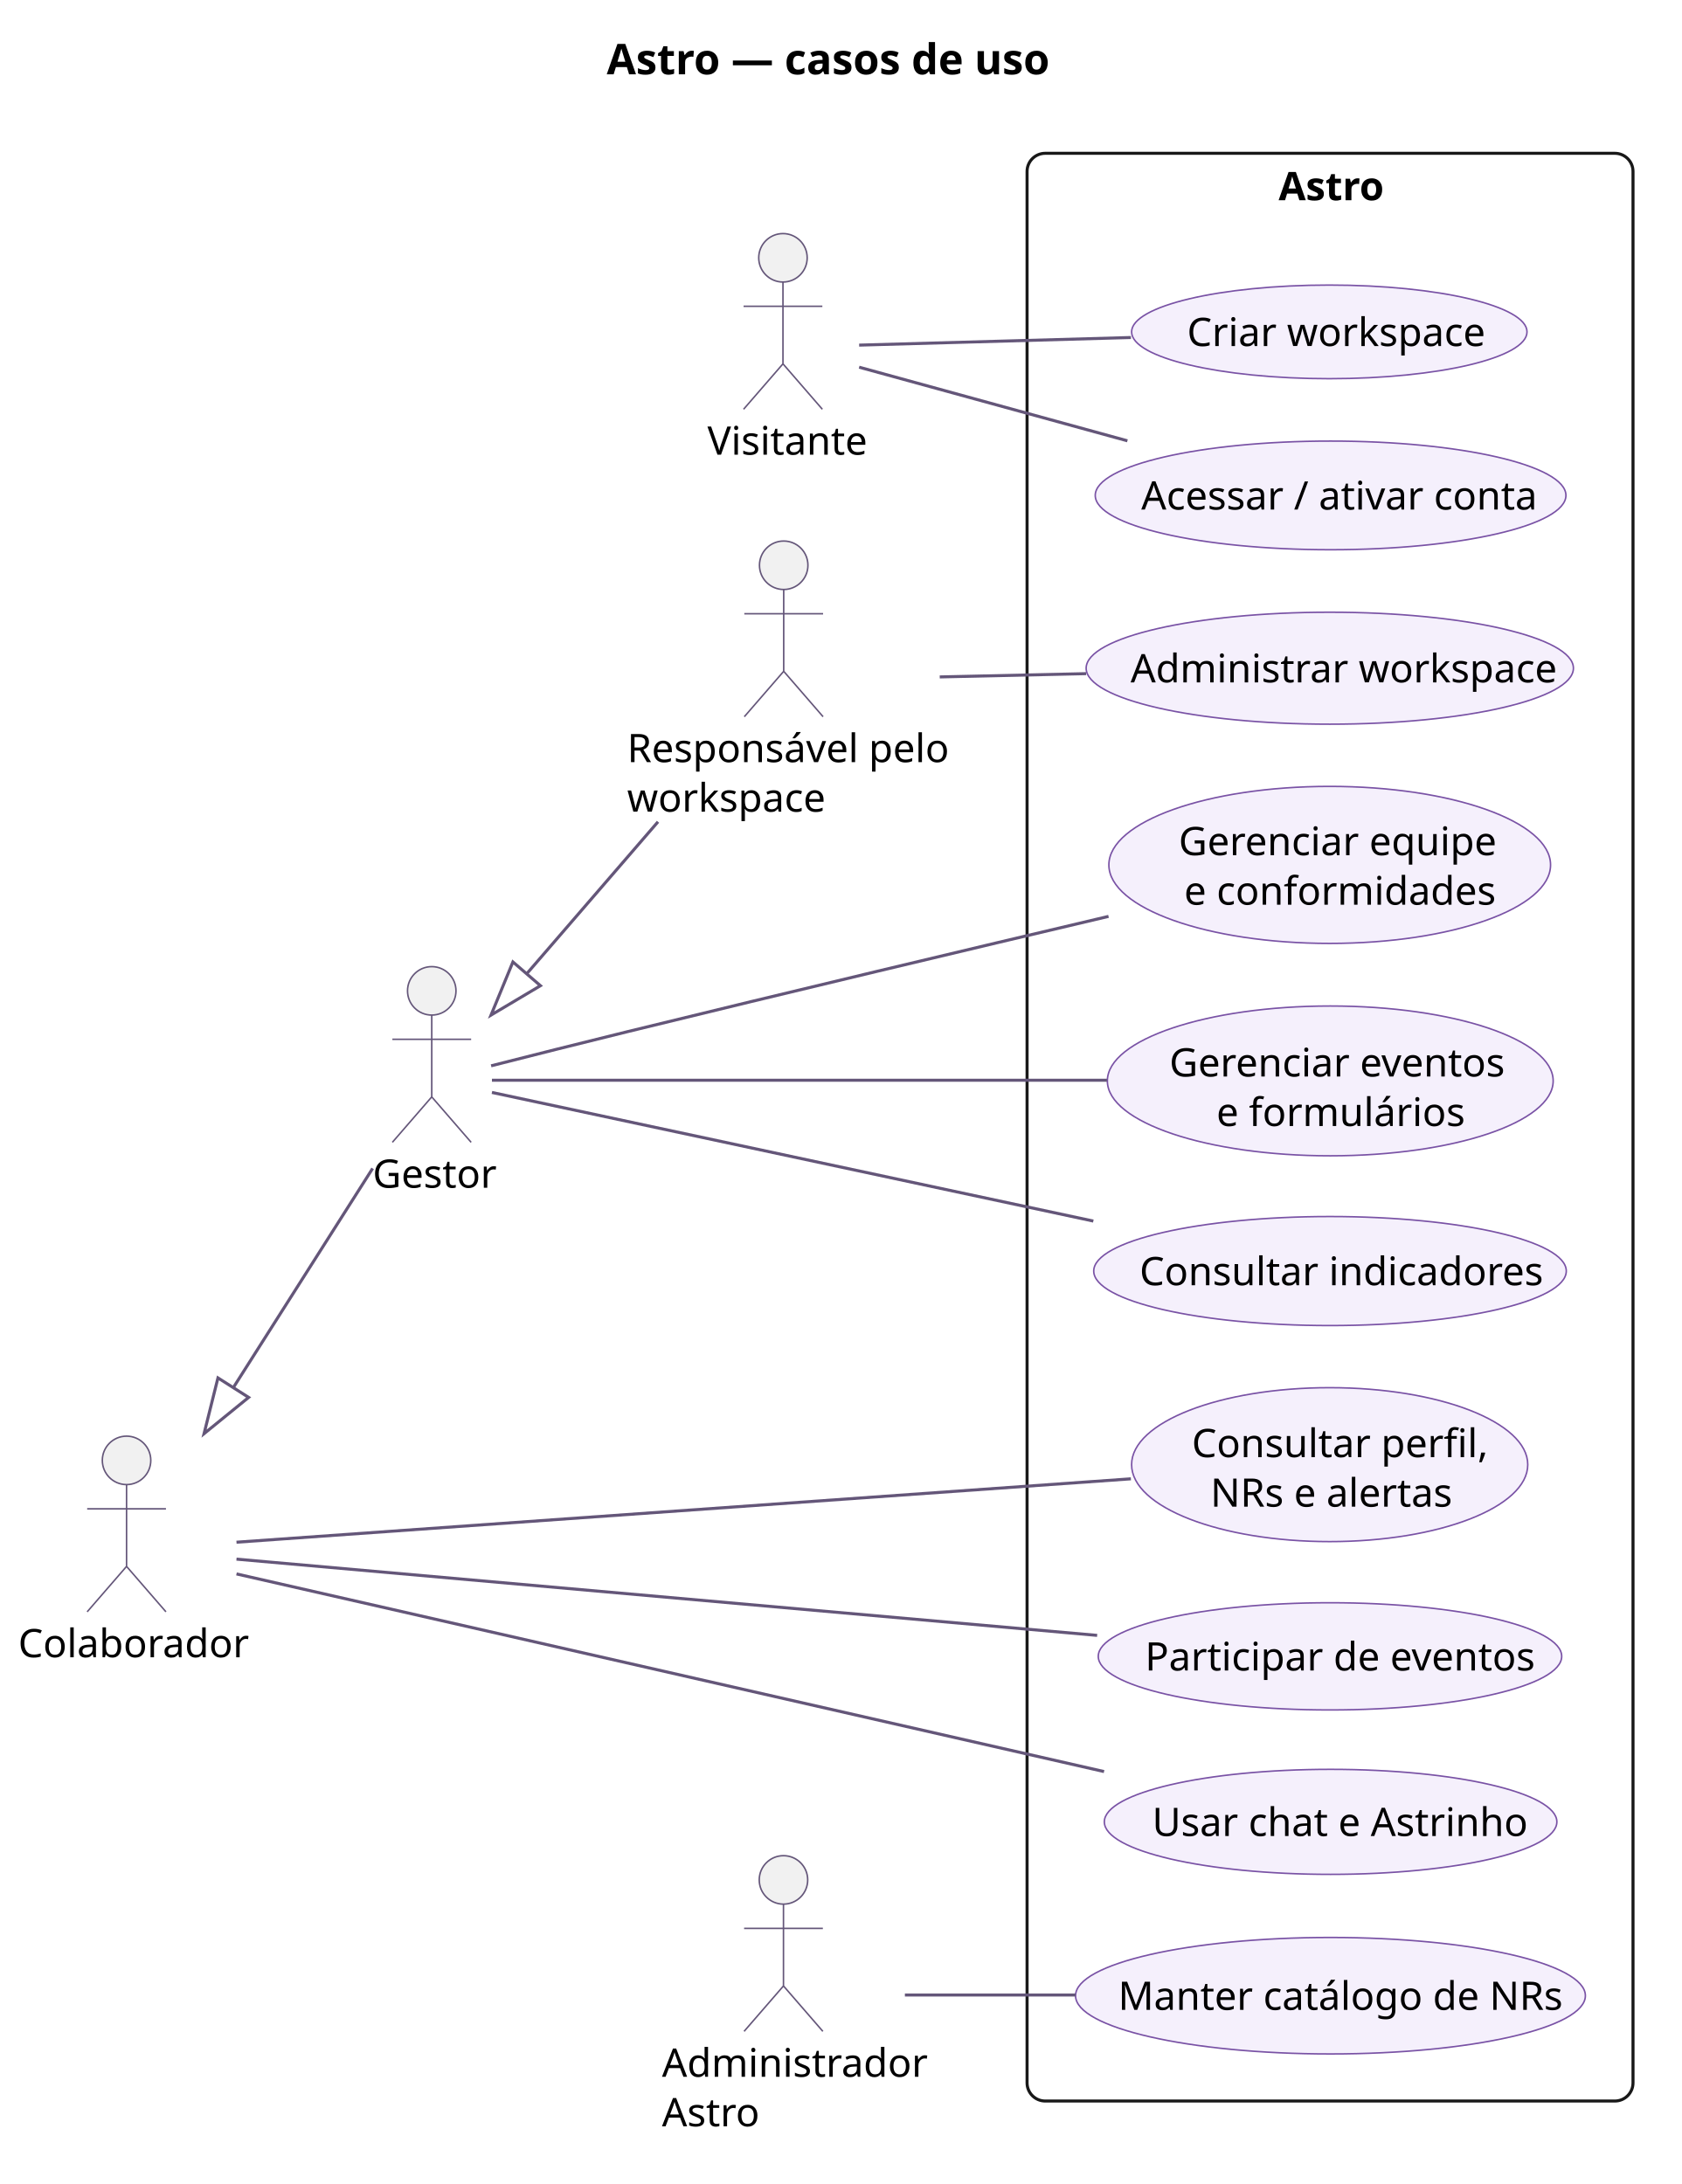
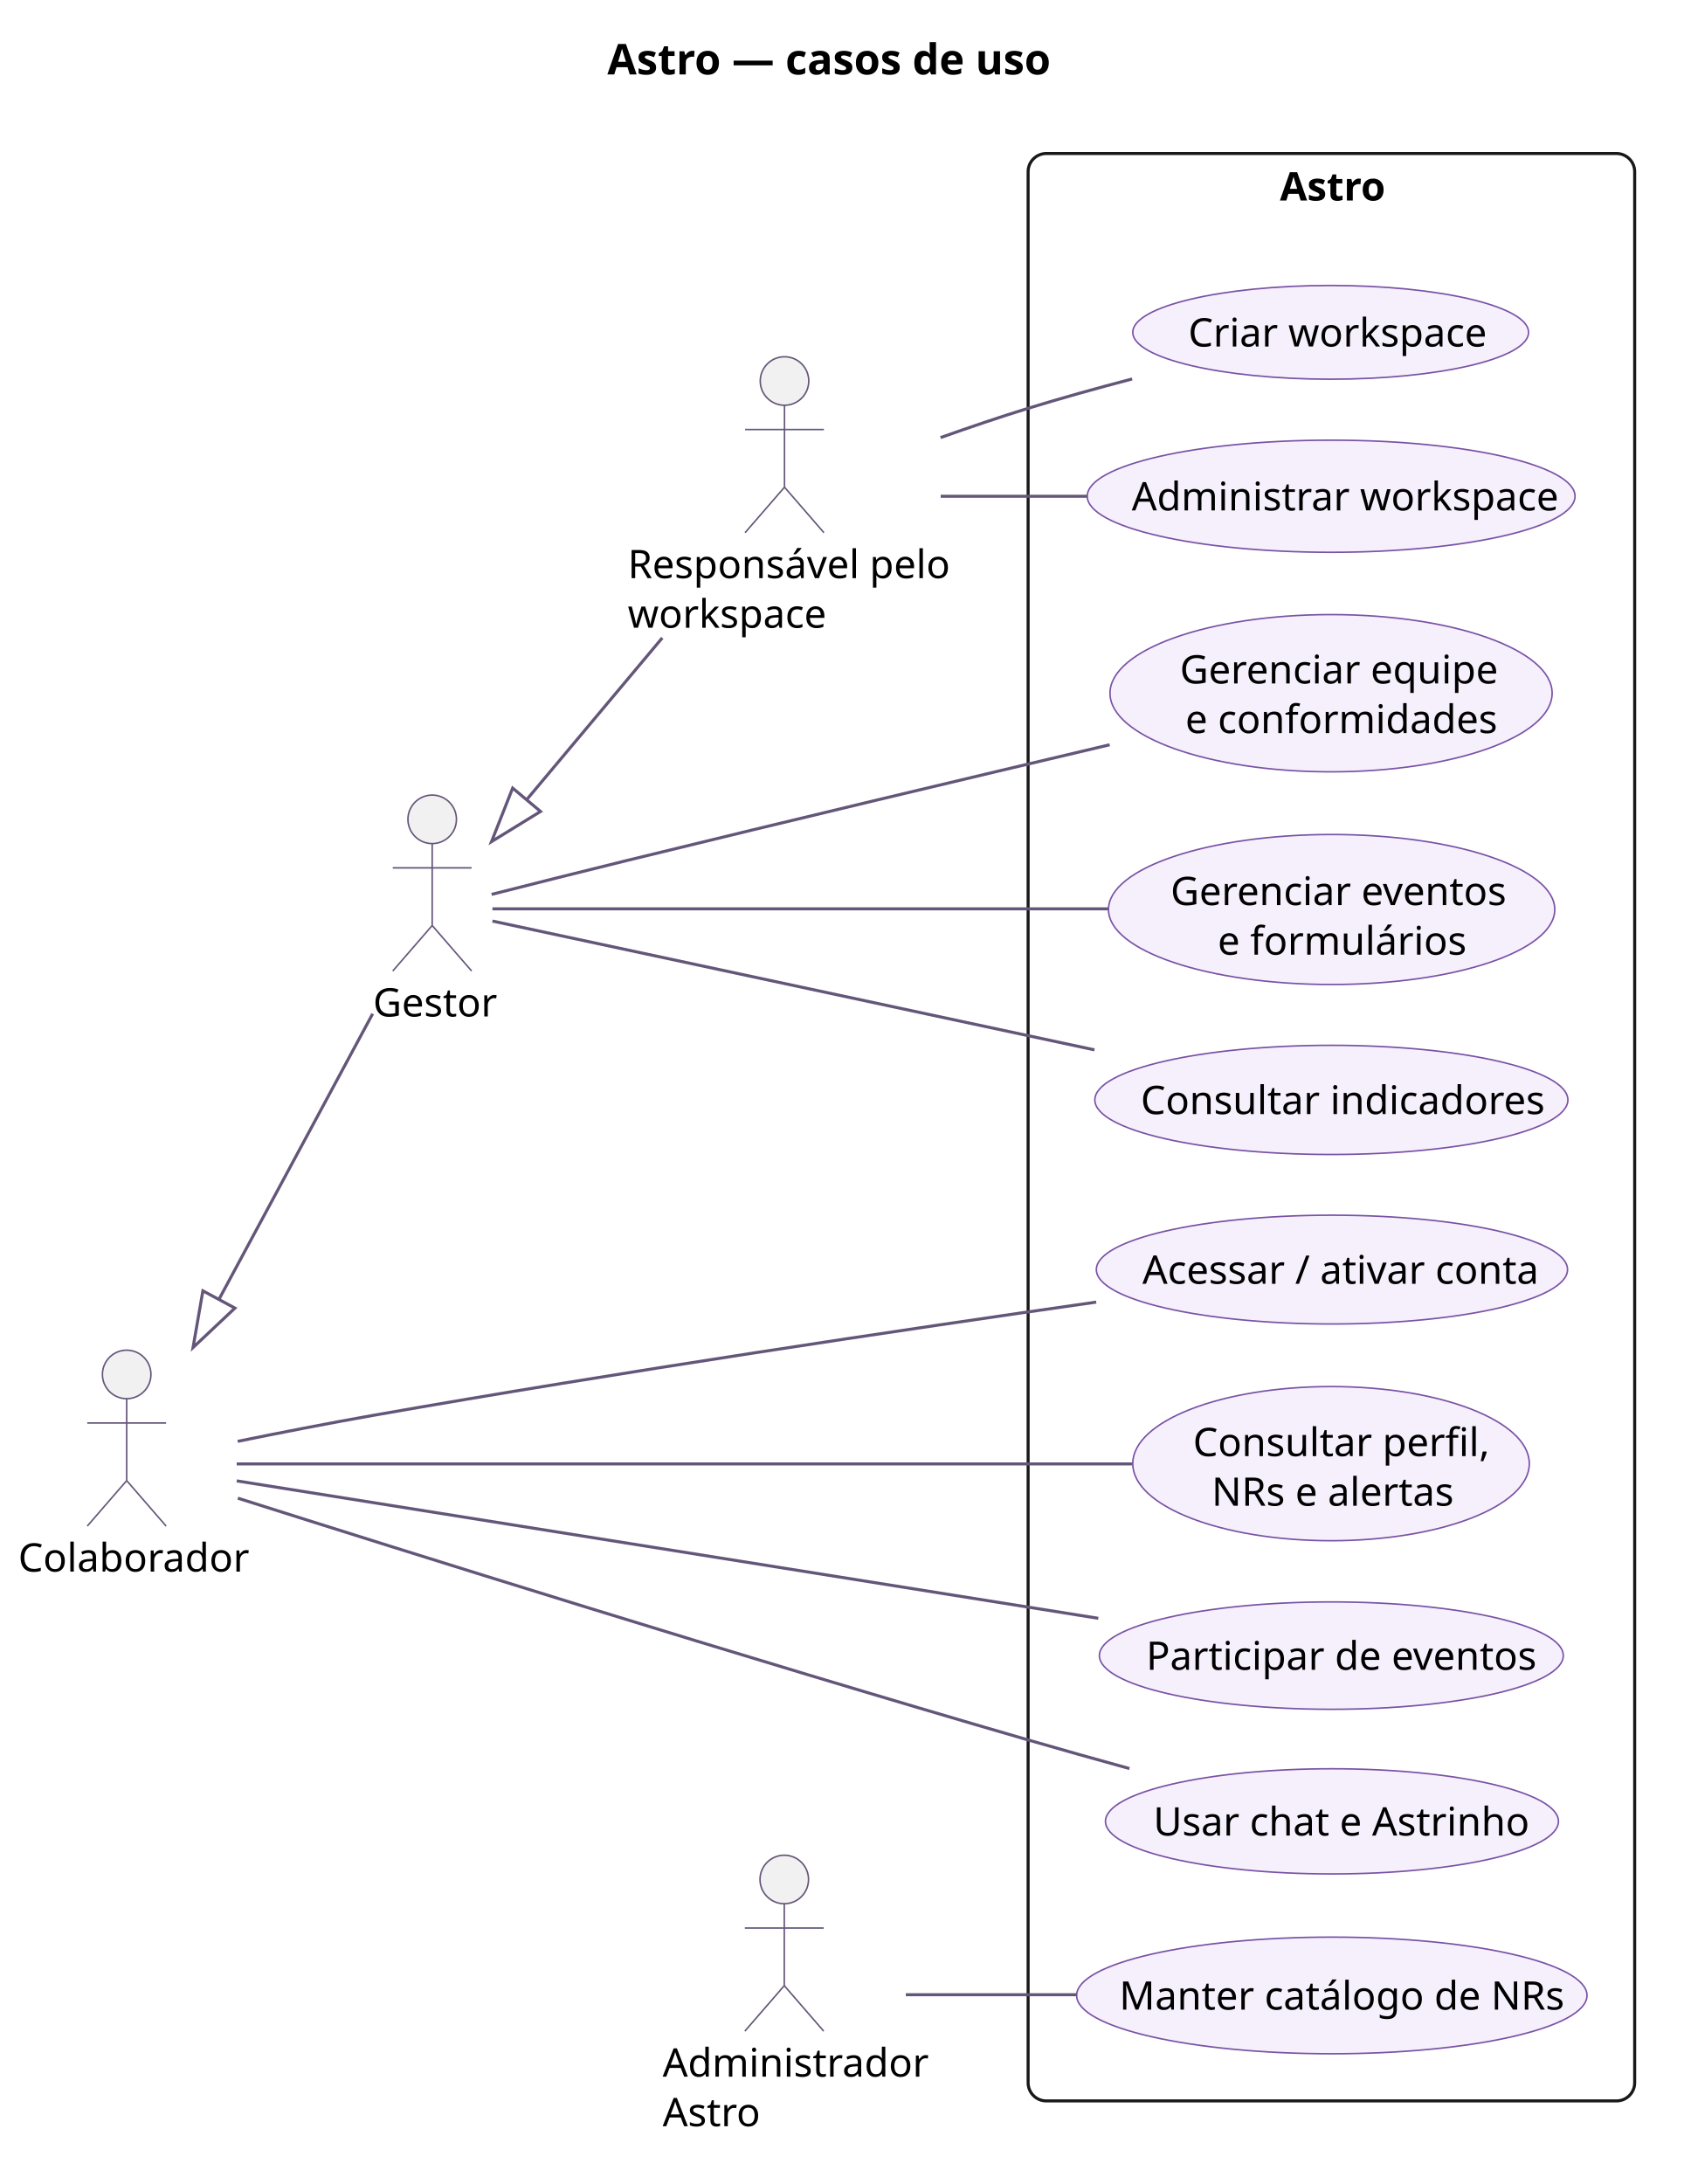
- <svg xmlns="http://www.w3.org/2000/svg" version="1.1" data-diagram-type="DESCRIPTION" style="width:555px;height:721px;background:#FFFFFF;" width="555px" height="721px" viewBox="0 0 555 721" zoomAndPan="magnify" preserveAspectRatio="none" contentStyleType="text/css">
+ <svg xmlns="http://www.w3.org/2000/svg" version="1.1" data-diagram-type="DESCRIPTION" style="width:555px;height:720px;background:#FFFFFF;" width="555px" height="720px" viewBox="0 0 555 720" zoomAndPan="magnify" preserveAspectRatio="none" contentStyleType="text/css">
  <defs />
  <g font-family="sans-serif" lengthAdjust="spacing">
    <g class="title" data-source-line="2">
      <text x="200.261" y="24.533" fill="#000" font-size="14" textLength="147.479" font-weight="700">Astro — casos de uso</text>
    </g>
-     <g class="cluster" data-qualified-name="Astro" id="ent0008" data-source-line="18">
-       <rect x="339" y="50.609" width="200" height="643" fill="none" style="stroke:#181818;stroke-width:1;" rx="6" ry="6" />
+     <g class="cluster" data-qualified-name="Astro" id="ent0007" data-source-line="17">
+       <rect x="339" y="50.609" width="200" height="642" fill="none" style="stroke:#181818;stroke-width:1;" rx="6" ry="6" />
      <text x="422.026" y="66.104" fill="#000" font-size="13" textLength="33.947" font-weight="700">Astro</text>
    </g>
-     <g class="entity" data-qualified-name="visitante" id="ent0001" data-source-line="10">
-       <ellipse cx="258.43" cy="85.109" rx="8" ry="8" fill="#F1F1F1" style="stroke:#645679;stroke-width:0.5;" />
-       <path d="M258.43,93.109 L258.43,120.109 M245.43,101.109 L271.43,101.109 M258.43,120.109 L245.43,135.109 M258.43,120.109 L271.43,135.109" style="stroke:#645679;stroke-width:0.5;" fill="none" />
-       <text x="233.5" y="150.104" fill="#000" font-size="13" textLength="49.861">Visitante</text>
+     <g class="entity" data-qualified-name="colaborador" id="ent0001" data-source-line="10">
+       <ellipse cx="41.772" cy="453.109" rx="8" ry="8" fill="#F1F1F1" style="stroke:#645679;stroke-width:0.5;" />
+       <path d="M41.772,461.109 L41.772,488.109 M28.772,469.109 L54.772,469.109 M41.772,488.109 L28.772,503.109 M41.772,488.109 L54.772,503.109" style="stroke:#645679;stroke-width:0.5;" fill="none" />
+       <text x="6" y="518.104" fill="#000" font-size="13" textLength="71.544">Colaborador</text>
    </g>
-     <g class="entity" data-qualified-name="colaborador" id="ent0002" data-source-line="11">
-       <ellipse cx="41.772" cy="482.109" rx="8" ry="8" fill="#F1F1F1" style="stroke:#645679;stroke-width:0.5;" />
-       <path d="M41.772,490.109 L41.772,517.109 M28.772,498.109 L54.772,498.109 M41.772,517.109 L28.772,532.109 M41.772,517.109 L54.772,532.109" style="stroke:#645679;stroke-width:0.5;" fill="none" />
-       <text x="6" y="547.104" fill="#000" font-size="13" textLength="71.544">Colaborador</text>
+     <g class="entity" data-qualified-name="gestor" id="ent0002" data-source-line="11">
+       <ellipse cx="142.506" cy="270.109" rx="8" ry="8" fill="#F1F1F1" style="stroke:#645679;stroke-width:0.5;" />
+       <path d="M142.506,278.109 L142.506,305.109 M129.506,286.109 L155.506,286.109 M142.506,305.109 L129.506,320.109 M142.506,305.109 L155.506,320.109" style="stroke:#645679;stroke-width:0.5;" fill="none" />
+       <text x="123" y="335.104" fill="#000" font-size="13" textLength="39.013">Gestor</text>
    </g>
-     <g class="entity" data-qualified-name="gestor" id="ent0003" data-source-line="12">
-       <ellipse cx="142.506" cy="327.109" rx="8" ry="8" fill="#F1F1F1" style="stroke:#645679;stroke-width:0.5;" />
-       <path d="M142.506,335.109 L142.506,362.109 M129.506,343.109 L155.506,343.109 M142.506,362.109 L129.506,377.109 M142.506,362.109 L155.506,377.109" style="stroke:#645679;stroke-width:0.5;" fill="none" />
-       <text x="123" y="392.104" fill="#000" font-size="13" textLength="39.013">Gestor</text>
+     <g class="entity" data-qualified-name="responsavel" id="ent0003" data-source-line="12">
+       <ellipse cx="258.673" cy="125.609" rx="8" ry="8" fill="#F1F1F1" style="stroke:#645679;stroke-width:0.5;" />
+       <path d="M258.673,133.609 L258.673,160.609 M245.673,141.609 L271.673,141.609 M258.673,160.609 L245.673,175.609 M258.673,160.609 L271.673,175.609" style="stroke:#645679;stroke-width:0.5;" fill="none" />
+       <text x="207" y="190.604" fill="#000" font-size="13" textLength="103.346">Responsável pelo</text>
+       <text x="207" y="206.956" fill="#000" font-size="13" textLength="62.137">workspace</text>
    </g>
-     <g class="entity" data-qualified-name="responsavel" id="ent0004" data-source-line="13">
-       <ellipse cx="258.673" cy="186.609" rx="8" ry="8" fill="#F1F1F1" style="stroke:#645679;stroke-width:0.5;" />
-       <path d="M258.673,194.609 L258.673,221.609 M245.673,202.609 L271.673,202.609 M258.673,221.609 L245.673,236.609 M258.673,221.609 L271.673,236.609" style="stroke:#645679;stroke-width:0.5;" fill="none" />
-       <text x="207" y="251.604" fill="#000" font-size="13" textLength="103.346">Responsável pelo</text>
-       <text x="207" y="267.956" fill="#000" font-size="13" textLength="62.137">workspace</text>
+     <g class="entity" data-qualified-name="admin" id="ent0004" data-source-line="13">
+       <ellipse cx="258.598" cy="619.609" rx="8" ry="8" fill="#F1F1F1" style="stroke:#645679;stroke-width:0.5;" />
+       <path d="M258.598,627.609 L258.598,654.609 M245.598,635.609 L271.598,635.609 M258.598,654.609 L245.598,669.609 M258.598,654.609 L271.598,669.609" style="stroke:#645679;stroke-width:0.5;" fill="none" />
+       <text x="218.5" y="684.604" fill="#000" font-size="13" textLength="80.196">Administrador</text>
+       <text x="218.5" y="700.956" fill="#000" font-size="13" textLength="30.342">Astro</text>
    </g>
-     <g class="entity" data-qualified-name="admin" id="ent0005" data-source-line="14">
-       <ellipse cx="258.598" cy="620.609" rx="8" ry="8" fill="#F1F1F1" style="stroke:#645679;stroke-width:0.5;" />
-       <path d="M258.598,628.609 L258.598,655.609 M245.598,636.609 L271.598,636.609 M258.598,655.609 L245.598,670.609 M258.598,655.609 L271.598,670.609" style="stroke:#645679;stroke-width:0.5;" fill="none" />
-       <text x="218.5" y="685.604" fill="#000" font-size="13" textLength="80.196">Administrador</text>
-       <text x="218.5" y="701.956" fill="#000" font-size="13" textLength="30.342">Astro</text>
-     </g>
-     <g class="entity" data-qualified-name="Astro.criar" id="ent0009" data-source-line="19">
+     <g class="entity" data-qualified-name="Astro.criar" id="ent0008" data-source-line="18">
      <ellipse cx="438.758" cy="109.561" rx="65.258" ry="15.452" fill="#F5F0FC" style="stroke:#7952A5;stroke-width:0.5;" />
      <text x="391.801" y="114.237" fill="#000" font-size="13" textLength="93.914">Criar workspace</text>
    </g>
-     <g class="entity" data-qualified-name="Astro.acesso" id="ent0010" data-source-line="20">
-       <ellipse cx="439.181" cy="163.546" rx="77.681" ry="17.936" fill="#F5F0FC" style="stroke:#7952A5;stroke-width:0.5;" />
-       <text x="376.682" y="168.221" fill="#000" font-size="13" textLength="124.998">Acessar / ativar conta</text>
+     <g class="entity" data-qualified-name="Astro.acesso" id="ent0009" data-source-line="19">
+       <ellipse cx="439.181" cy="418.546" rx="77.681" ry="17.936" fill="#F5F0FC" style="stroke:#7952A5;stroke-width:0.5;" />
+       <text x="376.682" y="423.221" fill="#000" font-size="13" textLength="124.998">Acessar / ativar conta</text>
    </g>
-     <g class="entity" data-qualified-name="Astro.perfil" id="ent0011" data-source-line="21">
-       <ellipse cx="438.881" cy="483.518" rx="65.381" ry="25.409" fill="#F5F0FC" style="stroke:#7952A5;stroke-width:0.5;" />
-       <text x="393.362" y="481.047" fill="#000" font-size="13" textLength="91.038">Consultar perfil,</text>
-       <text x="399.506" y="497.399" fill="#000" font-size="13" textLength="78.749">NRs e alertas</text>
+     <g class="entity" data-qualified-name="Astro.perfil" id="ent0010" data-source-line="20">
+       <ellipse cx="438.881" cy="482.518" rx="65.381" ry="25.409" fill="#F5F0FC" style="stroke:#7952A5;stroke-width:0.5;" />
+       <text x="393.362" y="480.047" fill="#000" font-size="13" textLength="91.038">Consultar perfil,</text>
+       <text x="399.506" y="496.399" fill="#000" font-size="13" textLength="78.749">NRs e alertas</text>
    </g>
-     <g class="entity" data-qualified-name="Astro.participar" id="ent0012" data-source-line="22">
-       <ellipse cx="438.982" cy="546.806" rx="76.482" ry="17.696" fill="#F5F0FC" style="stroke:#7952A5;stroke-width:0.5;" />
-       <text x="377.92" y="551.482" fill="#000" font-size="13" textLength="122.123">Participar de eventos</text>
+     <g class="entity" data-qualified-name="Astro.participar" id="ent0011" data-source-line="21">
+       <ellipse cx="438.982" cy="545.806" rx="76.482" ry="17.696" fill="#F5F0FC" style="stroke:#7952A5;stroke-width:0.5;" />
+       <text x="377.92" y="550.482" fill="#000" font-size="13" textLength="122.123">Participar de eventos</text>
    </g>
-     <g class="entity" data-qualified-name="Astro.conversar" id="ent0013" data-source-line="23">
-       <ellipse cx="439.185" cy="601.446" rx="74.685" ry="17.337" fill="#F5F0FC" style="stroke:#7952A5;stroke-width:0.5;" />
-       <text x="380.298" y="606.122" fill="#000" font-size="13" textLength="117.774">Usar chat e Astrinho</text>
+     <g class="entity" data-qualified-name="Astro.conversar" id="ent0012" data-source-line="22">
+       <ellipse cx="439.185" cy="600.446" rx="74.685" ry="17.337" fill="#F5F0FC" style="stroke:#7952A5;stroke-width:0.5;" />
+       <text x="380.298" y="605.122" fill="#000" font-size="13" textLength="117.774">Usar chat e Astrinho</text>
    </g>
-     <g class="entity" data-qualified-name="Astro.equipe" id="ent0014" data-source-line="24">
-       <ellipse cx="438.893" cy="285.529" rx="72.893" ry="25.92" fill="#F5F0FC" style="stroke:#7952A5;stroke-width:0.5;" />
-       <text x="389.029" y="282.32" fill="#000" font-size="13" textLength="99.728">Gerenciar equipe</text>
-       <text x="390.838" y="298.672" fill="#000" font-size="13" textLength="96.11">e conformidades</text>
+     <g class="entity" data-qualified-name="Astro.equipe" id="ent0013" data-source-line="23">
+       <ellipse cx="438.893" cy="228.529" rx="72.893" ry="25.92" fill="#F5F0FC" style="stroke:#7952A5;stroke-width:0.5;" />
+       <text x="389.029" y="225.32" fill="#000" font-size="13" textLength="99.728">Gerenciar equipe</text>
+       <text x="390.838" y="241.672" fill="#000" font-size="13" textLength="96.11">e conformidades</text>
    </g>
-     <g class="entity" data-qualified-name="Astro.operacao" id="ent0015" data-source-line="25">
-       <ellipse cx="439.075" cy="356.838" rx="73.575" ry="24.728" fill="#F5F0FC" style="stroke:#7952A5;stroke-width:0.5;" />
-       <text x="385.964" y="355.38" fill="#000" font-size="13" textLength="106.222">Gerenciar eventos</text>
-       <text x="401.507" y="371.732" fill="#000" font-size="13" textLength="75.137">e formulários</text>
+     <g class="entity" data-qualified-name="Astro.operacao" id="ent0014" data-source-line="24">
+       <ellipse cx="439.075" cy="299.838" rx="73.575" ry="24.728" fill="#F5F0FC" style="stroke:#7952A5;stroke-width:0.5;" />
+       <text x="385.964" y="298.38" fill="#000" font-size="13" textLength="106.222">Gerenciar eventos</text>
+       <text x="401.507" y="314.732" fill="#000" font-size="13" textLength="75.137">e formulários</text>
    </g>
-     <g class="entity" data-qualified-name="Astro.indicadores" id="ent0016" data-source-line="26">
-       <ellipse cx="438.989" cy="419.607" rx="77.989" ry="17.998" fill="#F5F0FC" style="stroke:#7952A5;stroke-width:0.5;" />
-       <text x="376.122" y="424.283" fill="#000" font-size="13" textLength="125.734">Consultar indicadores</text>
+     <g class="entity" data-qualified-name="Astro.indicadores" id="ent0015" data-source-line="25">
+       <ellipse cx="438.989" cy="362.607" rx="77.989" ry="17.998" fill="#F5F0FC" style="stroke:#7952A5;stroke-width:0.5;" />
+       <text x="376.122" y="367.283" fill="#000" font-size="13" textLength="125.734">Consultar indicadores</text>
    </g>
-     <g class="entity" data-qualified-name="Astro.workspace" id="ent0017" data-source-line="27">
-       <ellipse cx="438.916" cy="220.593" rx="80.416" ry="18.483" fill="#F5F0FC" style="stroke:#7952A5;stroke-width:0.5;" />
-       <text x="373.173" y="225.268" fill="#000" font-size="13" textLength="131.485">Administrar workspace</text>
+     <g class="entity" data-qualified-name="Astro.workspace" id="ent0016" data-source-line="26">
+       <ellipse cx="438.916" cy="163.593" rx="80.416" ry="18.483" fill="#F5F0FC" style="stroke:#7952A5;stroke-width:0.5;" />
+       <text x="373.173" y="168.268" fill="#000" font-size="13" textLength="131.485">Administrar workspace</text>
    </g>
-     <g class="entity" data-qualified-name="Astro.catalogo" id="ent0018" data-source-line="28">
-       <ellipse cx="439.141" cy="658.838" rx="84.141" ry="19.228" fill="#F5F0FC" style="stroke:#7952A5;stroke-width:0.5;" />
-       <text x="369.05" y="663.513" fill="#000" font-size="13" textLength="140.182">Manter catálogo de NRs</text>
+     <g class="entity" data-qualified-name="Astro.catalogo" id="ent0017" data-source-line="27">
+       <ellipse cx="439.141" cy="657.838" rx="84.141" ry="19.228" fill="#F5F0FC" style="stroke:#7952A5;stroke-width:0.5;" />
+       <text x="369.05" y="662.513" fill="#000" font-size="13" textLength="140.182">Manter catálogo de NRs</text>
+     </g>
+     <g class="link" data-entity-1="ent0001" data-entity-2="ent0002" id="lnk5" data-link-type="extension">
+       <polygon points="63.649,444.247,77.463,431.24,66.897,425.553,63.649,444.247" fill="none" style="stroke:#645679;stroke-width:1;stroke-linejoin:miter;stroke-miterlimit:10;" />
+       <path d="M72.18,428.397 C89.668,395.906 105.988,365.587 122.874,334.213" style="stroke:#645679;stroke-width:1;" fill="none" />
    </g>
    <g class="link" data-entity-1="ent0002" data-entity-2="ent0003" id="lnk6" data-link-type="extension">
-       <polygon points="67.348,473.295,82.067,461.321,71.939,454.885,67.348,473.295" fill="none" style="stroke:#645679;stroke-width:1;stroke-linejoin:miter;stroke-miterlimit:10;" />
-       <path d="M77.003,458.103 C94.208,431.029 107.26,410.489 122.993,385.732" style="stroke:#645679;stroke-width:1;" fill="none" />
+       <polygon points="162.07,277.456,178.231,267.516,169.035,259.807,162.07,277.456" fill="none" style="stroke:#645679;stroke-width:1;stroke-linejoin:miter;stroke-miterlimit:10;" />
+       <path d="M173.633,263.661 C188.838,245.522 199.31,233.029 218.375,210.284" style="stroke:#645679;stroke-width:1;" fill="none" />
    </g>
-     <g class="link" data-entity-1="ent0003" data-entity-2="ent0004" id="lnk7" data-link-type="extension">
-       <polygon points="162.07,335.108,178.376,325.406,169.294,317.563,162.07,335.108" fill="none" style="stroke:#645679;stroke-width:1;stroke-linejoin:miter;stroke-miterlimit:10;" />
-       <path d="M173.835,321.485 C188.725,304.244 198.398,293.043 217.185,271.29" style="stroke:#645679;stroke-width:1;" fill="none" />
+     <g class="link" data-entity-1="ent0003" data-entity-2="ent0008" id="lnk18" data-link-type="association">
+       <path d="M310.13,144.263 C319.663,140.871 329.592,137.505 339,134.609 C350.013,131.22 361.816,127.94 373.297,124.933" style="stroke:#645679;stroke-width:1;" fill="none" />
    </g>
    <g class="link" data-entity-1="ent0001" data-entity-2="ent0009" id="lnk19" data-link-type="association">
-       <path d="M283.573,113.935 C306.507,113.293 342.066,112.297 373.283,111.422" style="stroke:#645679;stroke-width:1;" fill="none" />
+       <path d="M78.378,475.168 C92.263,472.344 108.353,469.189 123,466.609 C204.176,452.315 297.568,438.4 361.456,429.264" style="stroke:#645679;stroke-width:1;" fill="none" />
    </g>
    <g class="link" data-entity-1="ent0001" data-entity-2="ent0010" id="lnk20" data-link-type="association">
-       <path d="M283.573,121.218 C306.222,127.435 341.183,137.032 372.116,145.523" style="stroke:#645679;stroke-width:1;" fill="none" />
+       <path d="M78.054,482.609 C144.326,482.609 288.899,482.609 373.268,482.609" style="stroke:#645679;stroke-width:1;" fill="none" />
    </g>
-     <g class="link" data-entity-1="ent0002" data-entity-2="ent0011" id="lnk21" data-link-type="association">
-       <path d="M78.054,509.125 C144.326,504.427 288.899,494.179 373.268,488.198" style="stroke:#645679;stroke-width:1;" fill="none" />
+     <g class="link" data-entity-1="ent0001" data-entity-2="ent0011" id="lnk21" data-link-type="association">
+       <path d="M78.054,488.2 C141.494,498.319 276.685,519.881 362.132,533.509" style="stroke:#645679;stroke-width:1;" fill="none" />
    </g>
-     <g class="link" data-entity-1="ent0002" data-entity-2="ent0012" id="lnk22" data-link-type="association">
-       <path d="M78.054,514.715 C141.494,520.337 276.685,532.316 362.132,539.887" style="stroke:#645679;stroke-width:1;" fill="none" />
+     <g class="link" data-entity-1="ent0001" data-entity-2="ent0012" id="lnk22" data-link-type="association">
+       <path d="M78.429,493.903 C133.853,511.48 244.508,546.207 339,573.609 C349.779,576.735 361.249,579.958 372.416,583.04" style="stroke:#645679;stroke-width:1;" fill="none" />
    </g>
    <g class="link" data-entity-1="ent0002" data-entity-2="ent0013" id="lnk23" data-link-type="association">
-       <path d="M78.054,519.596 C142.061,534.18 279.105,565.405 364.409,584.842" style="stroke:#645679;stroke-width:1;" fill="none" />
+       <path d="M162.1,294.855 C174.75,291.638 191.872,287.316 207,283.609 C260.154,270.585 320.297,256.279 365.888,245.523" style="stroke:#645679;stroke-width:1;" fill="none" />
    </g>
-     <g class="link" data-entity-1="ent0003" data-entity-2="ent0014" id="lnk24" data-link-type="association">
-       <path d="M162.1,351.855 C174.75,348.638 191.872,344.316 207,340.609 C260.154,327.585 320.297,313.279 365.888,302.523" style="stroke:#645679;stroke-width:1;" fill="none" />
+     <g class="link" data-entity-1="ent0002" data-entity-2="ent0014" id="lnk24" data-link-type="association">
+       <path d="M162.37,299.609 C202.487,299.609 298.078,299.609 365.385,299.609" style="stroke:#645679;stroke-width:1;" fill="none" />
    </g>
-     <g class="link" data-entity-1="ent0003" data-entity-2="ent0015" id="lnk25" data-link-type="association">
-       <path d="M162.37,356.609 C202.487,356.609 298.078,356.609 365.385,356.609" style="stroke:#645679;stroke-width:1;" fill="none" />
+     <g class="link" data-entity-1="ent0002" data-entity-2="ent0015" id="lnk25" data-link-type="association">
+       <path d="M162.37,303.646 C201.598,312.038 293.87,331.777 360.872,346.11" style="stroke:#645679;stroke-width:1;" fill="none" />
    </g>
    <g class="link" data-entity-1="ent0003" data-entity-2="ent0016" id="lnk26" data-link-type="association">
-       <path d="M162.37,360.646 C201.598,369.038 293.87,388.777 360.872,403.11" style="stroke:#645679;stroke-width:1;" fill="none" />
+       <path d="M310.173,163.609 C325.222,163.609 342.082,163.609 358.497,163.609" style="stroke:#645679;stroke-width:1;" fill="none" />
    </g>
    <g class="link" data-entity-1="ent0004" data-entity-2="ent0017" id="lnk27" data-link-type="association">
-       <path d="M310.173,223.474 C325.222,223.137 342.082,222.759 358.497,222.391" style="stroke:#645679;stroke-width:1;" fill="none" />
-     </g>
-     <g class="link" data-entity-1="ent0005" data-entity-2="ent0018" id="lnk28" data-link-type="association">
-       <path d="M298.673,658.609 C315.298,658.609 335.351,658.609 354.998,658.609" style="stroke:#645679;stroke-width:1;" fill="none" />
+       <path d="M298.673,657.609 C315.298,657.609 335.351,657.609 354.998,657.609" style="stroke:#645679;stroke-width:1;" fill="none" />
    </g>
  </g>
</svg>
